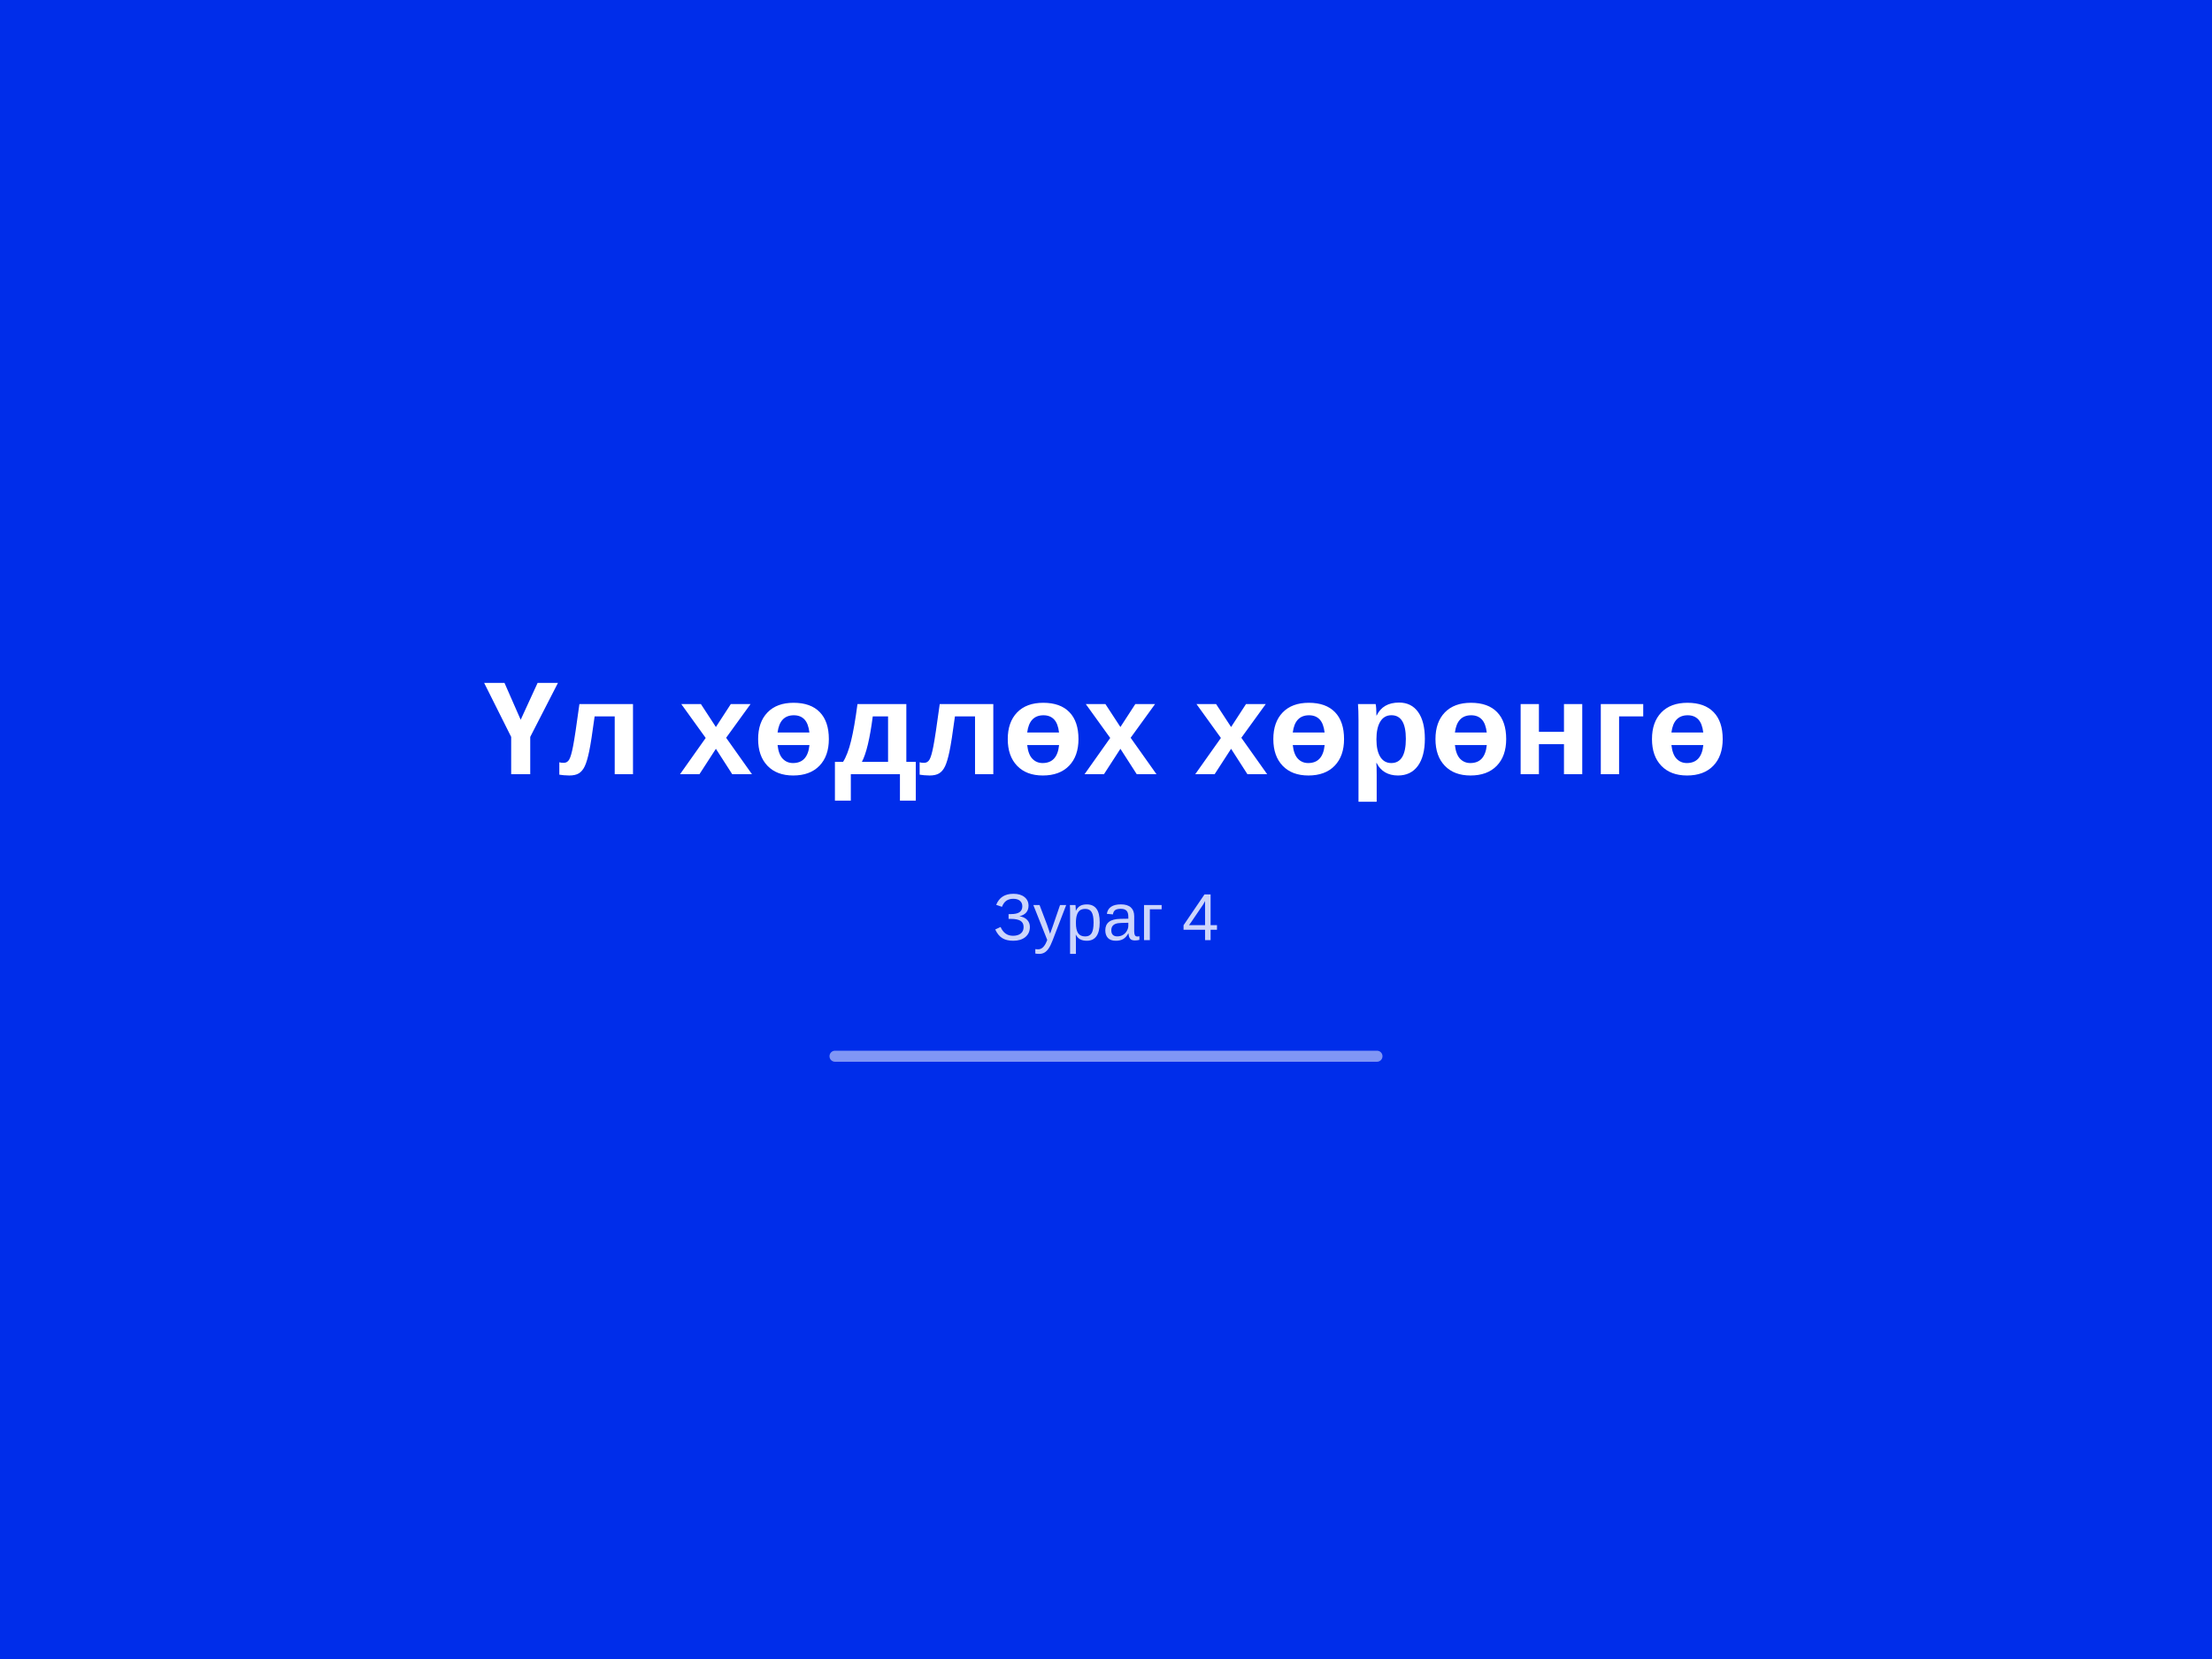
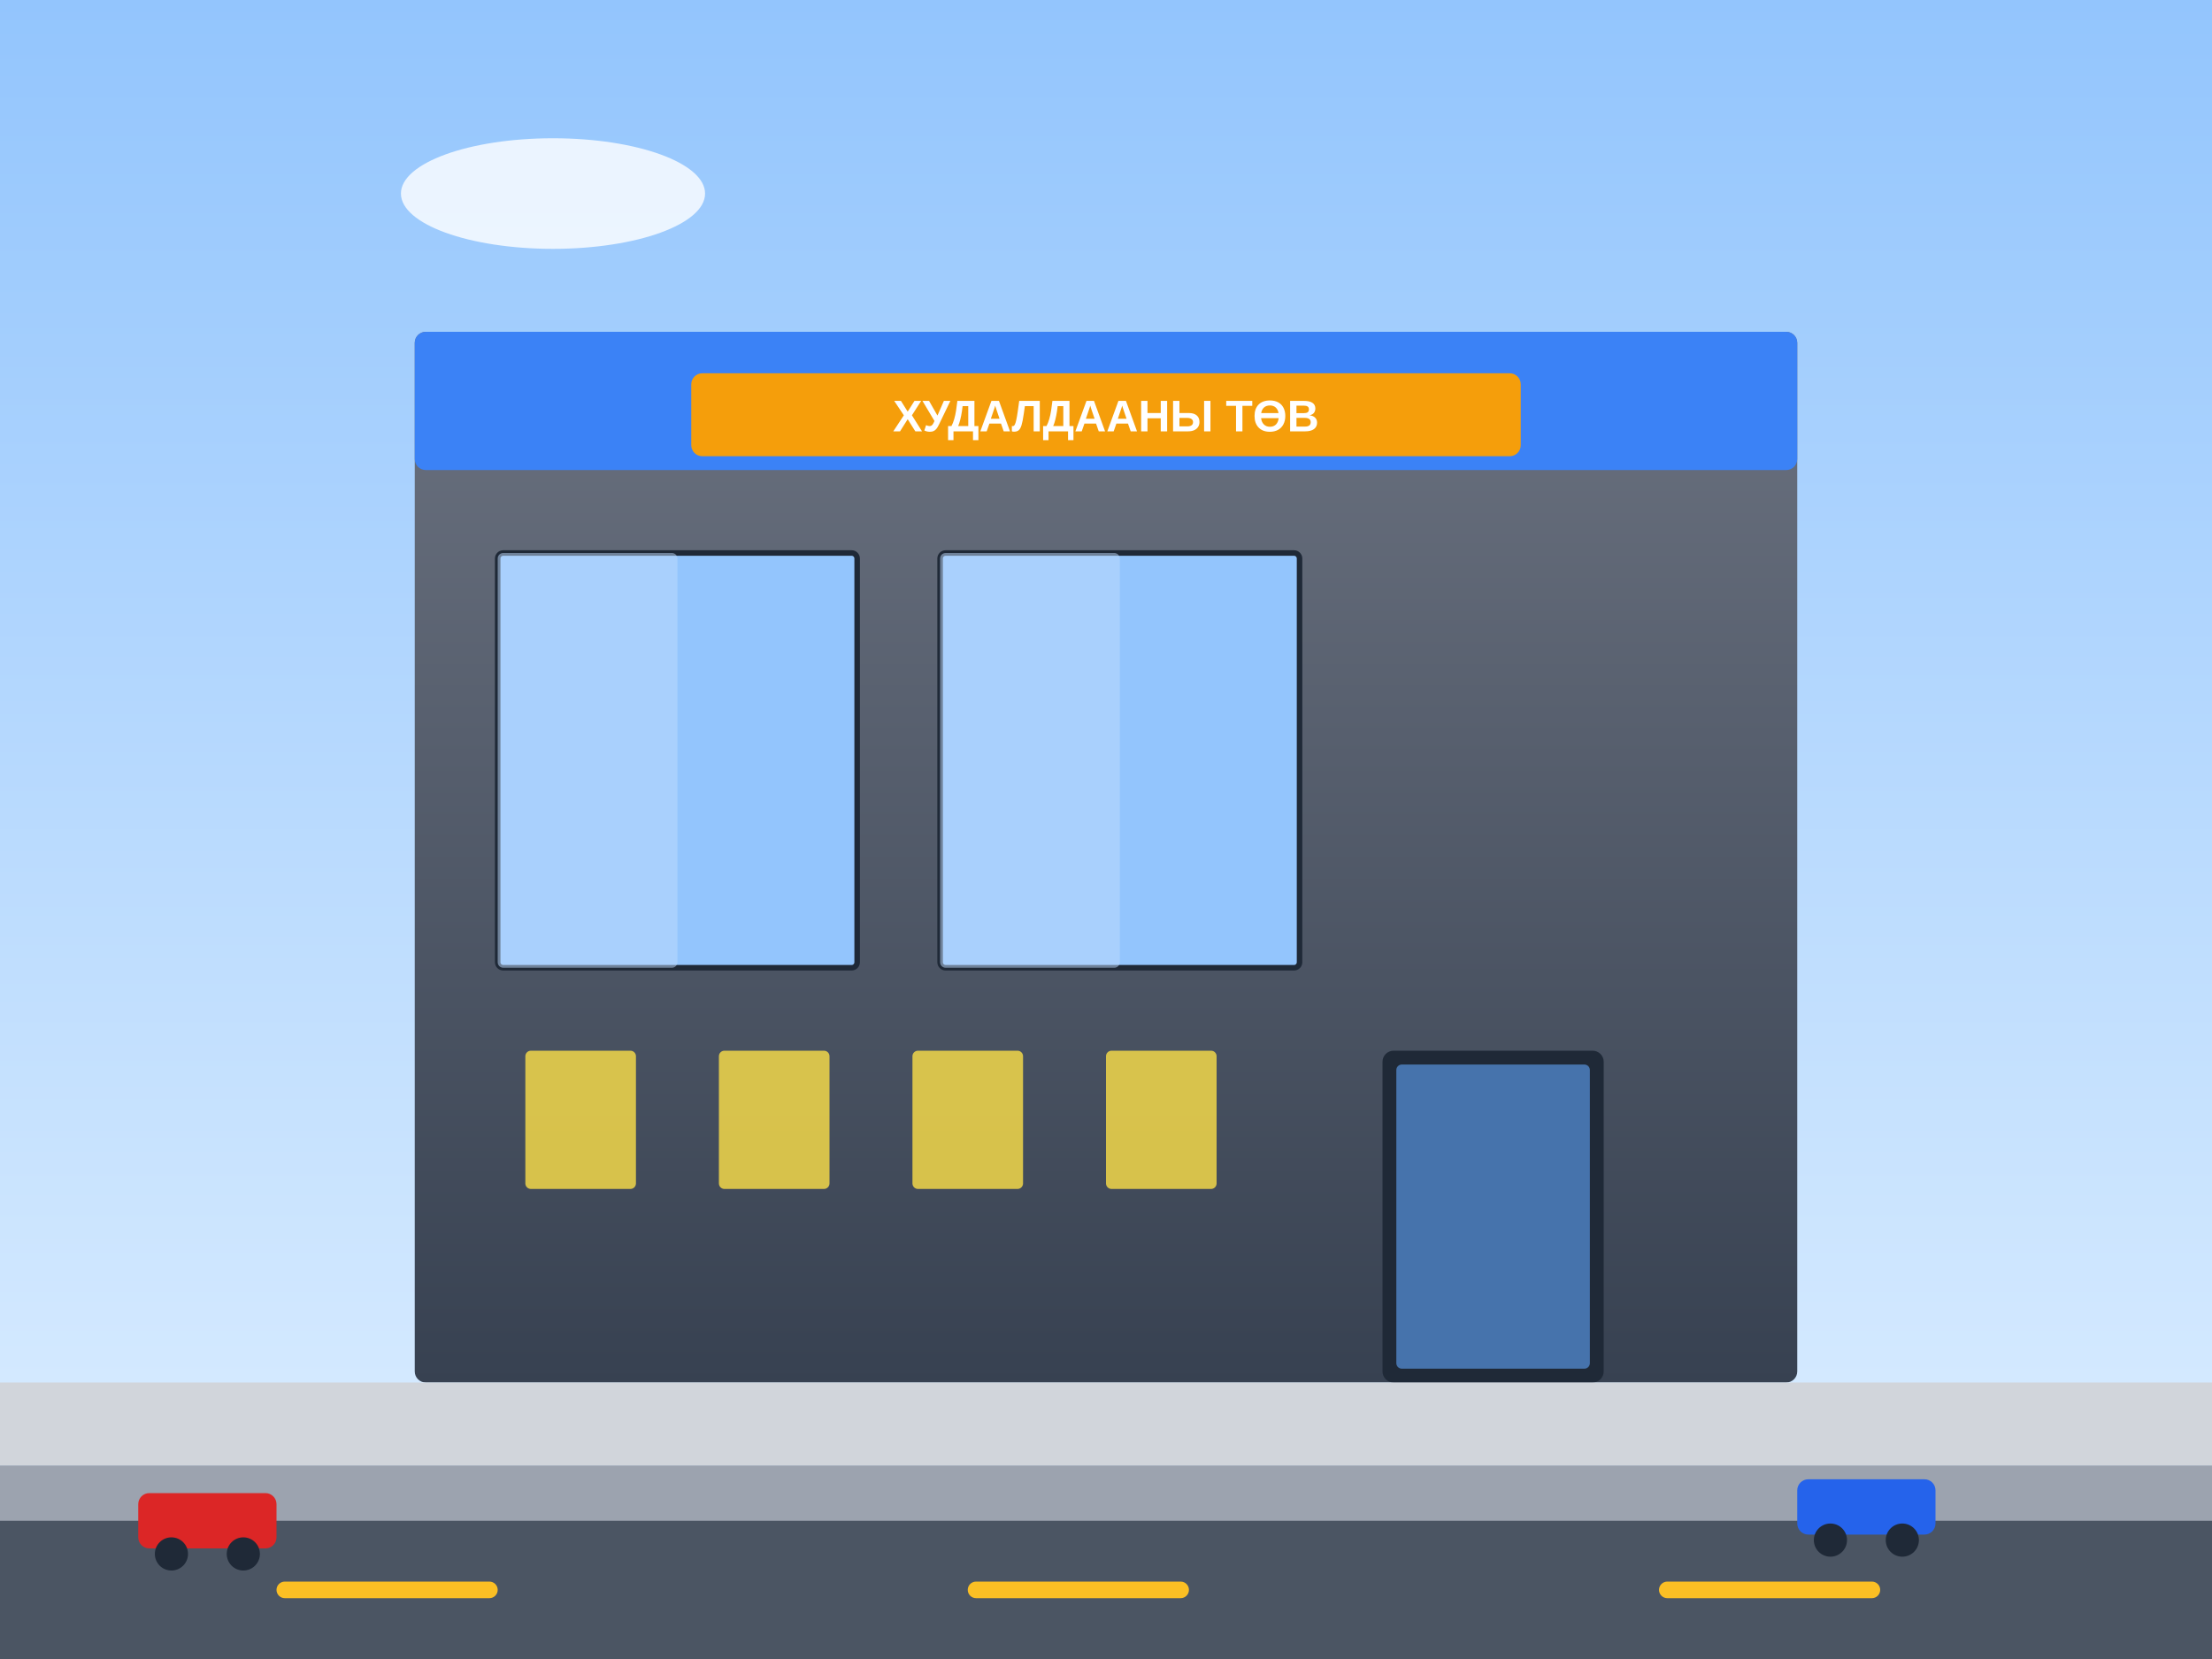
<svg xmlns="http://www.w3.org/2000/svg" width="800" height="600" viewBox="0 0 800 600">
-   <rect width="800" height="600" fill="#002dea" />
-   <text x="400" y="280" font-family="Arial" font-size="48" fill="white" text-anchor="middle" font-weight="bold">Үл хөдлөх хөрөнгө</text>
-   <text x="400" y="340" font-family="Arial" font-size="24" fill="rgba(255,255,255,0.8)" text-anchor="middle">Зураг 4</text>
-   <rect x="300" y="380" width="200" height="4" rx="2" fill="rgba(255,255,255,0.5)" />
+   <defs>
+     <linearGradient id="s3" x1="0" y1="0" x2="0" y2="1">
+       <stop offset="0%" stop-color="#93C5FD" />
+       <stop offset="100%" stop-color="#E0F0FF" />
+     </linearGradient>
+     <linearGradient id="cb3" x1="0" y1="0" x2="0" y2="1">
+       <stop offset="0%" stop-color="#6B7280" />
+       <stop offset="100%" stop-color="#374151" />
+     </linearGradient>
+   </defs>
+   <rect width="800" height="600" fill="url(#s3)" />
+   <ellipse cx="200" cy="70" rx="55" ry="20" fill="white" opacity="0.8" />
+   <rect x="150" y="120" width="500" height="380" fill="url(#cb3)" rx="4" />
+   <rect x="150" y="120" width="500" height="50" fill="#3B82F6" rx="4" />
+   <rect x="180" y="200" width="130" height="150" fill="#93C5FD" rx="2" stroke="#1F2937" stroke-width="2" />
+   <rect x="180" y="200" width="65" height="150" fill="#BFDBFE" rx="2" opacity="0.5" />
+   <rect x="340" y="200" width="130" height="150" fill="#93C5FD" rx="2" stroke="#1F2937" stroke-width="2" />
+   <rect x="340" y="200" width="65" height="150" fill="#BFDBFE" rx="2" opacity="0.5" />
+   <rect x="500" y="380" width="80" height="120" fill="#1F2937" rx="4" />
+   <rect x="505" y="385" width="70" height="110" fill="#60A5FA" rx="2" opacity="0.6" />
+   <rect x="250" y="135" width="300" height="30" fill="#F59E0B" rx="4" />
+   <text x="400" y="156" font-family="Arial" font-size="16" fill="white" text-anchor="middle" font-weight="bold">ХУДАЛДААНЫ ТӨВ</text>
+   <rect x="190" y="380" width="40" height="50" fill="#FDE047" rx="2" opacity="0.8" />
+   <rect x="260" y="380" width="40" height="50" fill="#FDE047" rx="2" opacity="0.8" />
+   <rect x="330" y="380" width="40" height="50" fill="#FDE047" rx="2" opacity="0.8" />
+   <rect x="400" y="380" width="40" height="50" fill="#FDE047" rx="2" opacity="0.8" />
+   <rect x="0" y="500" width="800" height="30" fill="#D1D5DB" />
+   <rect x="0" y="530" width="800" height="70" fill="#9CA3AF" />
+   <rect x="0" y="550" width="800" height="50" fill="#4B5563" />
+   <rect x="100" y="572" width="80" height="6" fill="#FBBF24" rx="3" />
+   <rect x="350" y="572" width="80" height="6" fill="#FBBF24" rx="3" />
+   <rect x="600" y="572" width="80" height="6" fill="#FBBF24" rx="3" />
+   <rect x="50" y="540" width="50" height="20" fill="#DC2626" rx="4" />
+   <circle cx="62" cy="562" r="6" fill="#1F2937" />
+   <circle cx="88" cy="562" r="6" fill="#1F2937" />
+   <rect x="650" y="535" width="50" height="20" fill="#2563EB" rx="4" />
+   <circle cx="662" cy="557" r="6" fill="#1F2937" />
+   <circle cx="688" cy="557" r="6" fill="#1F2937" />
</svg>
